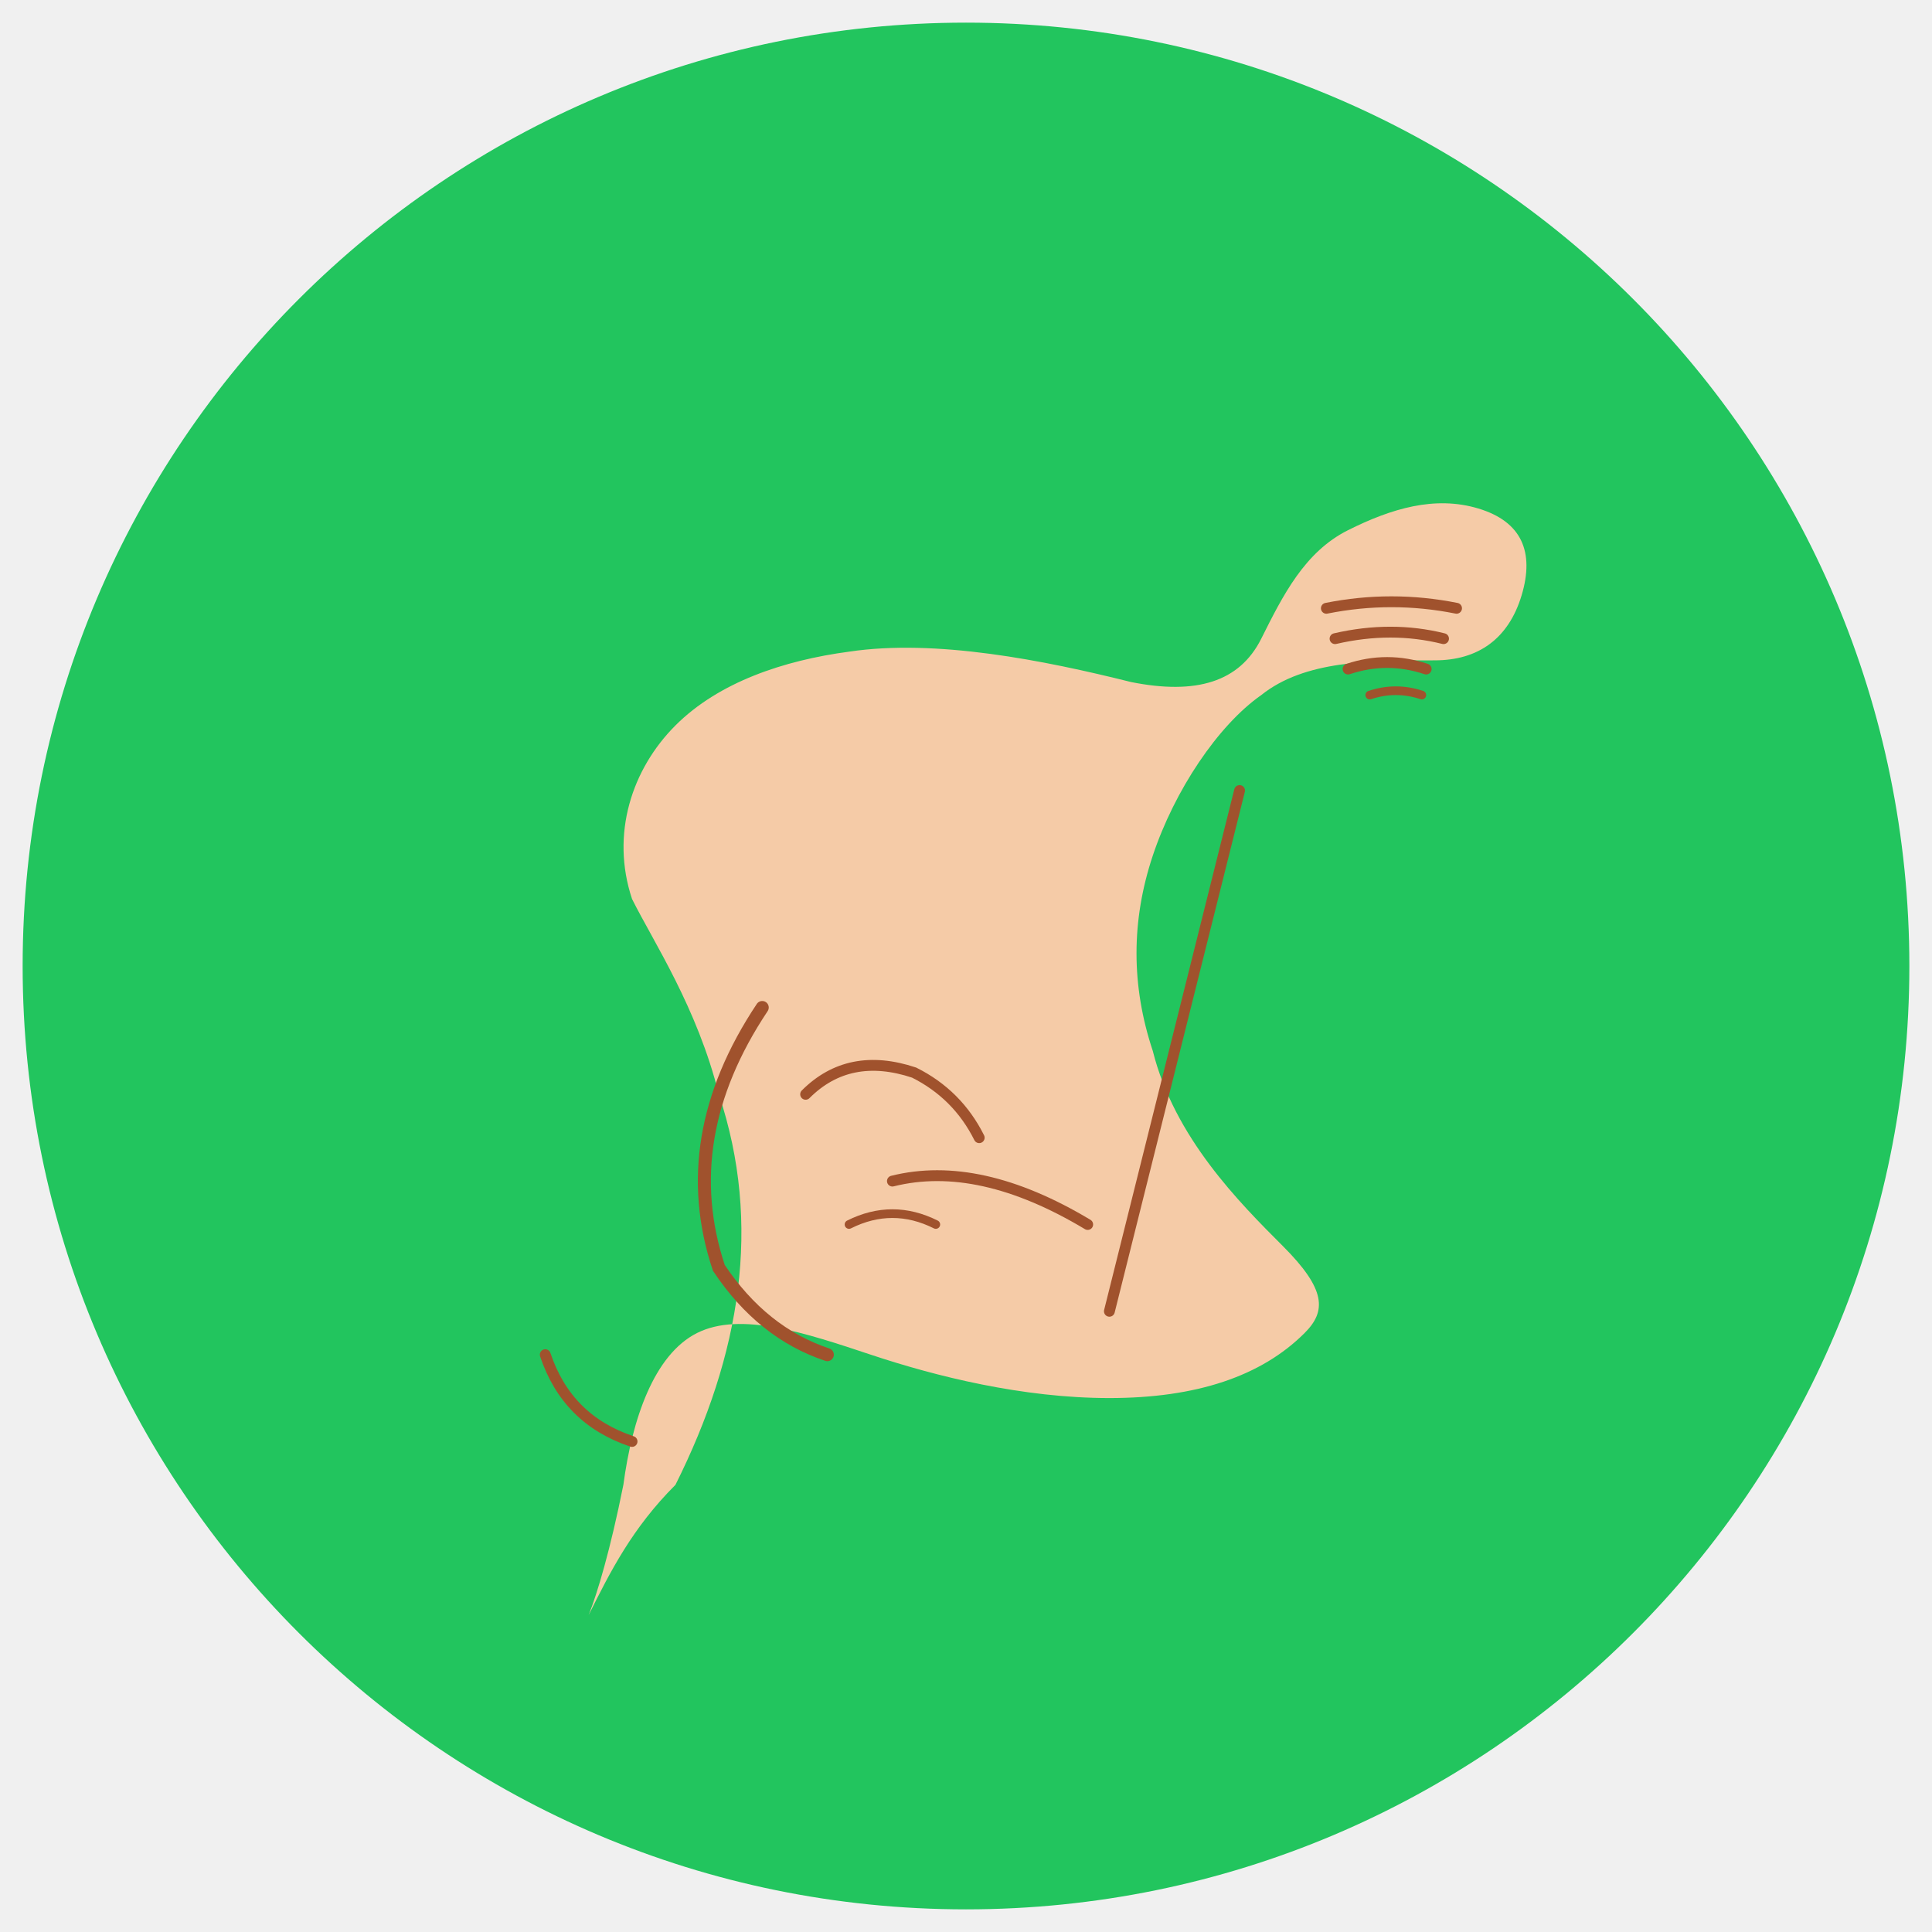
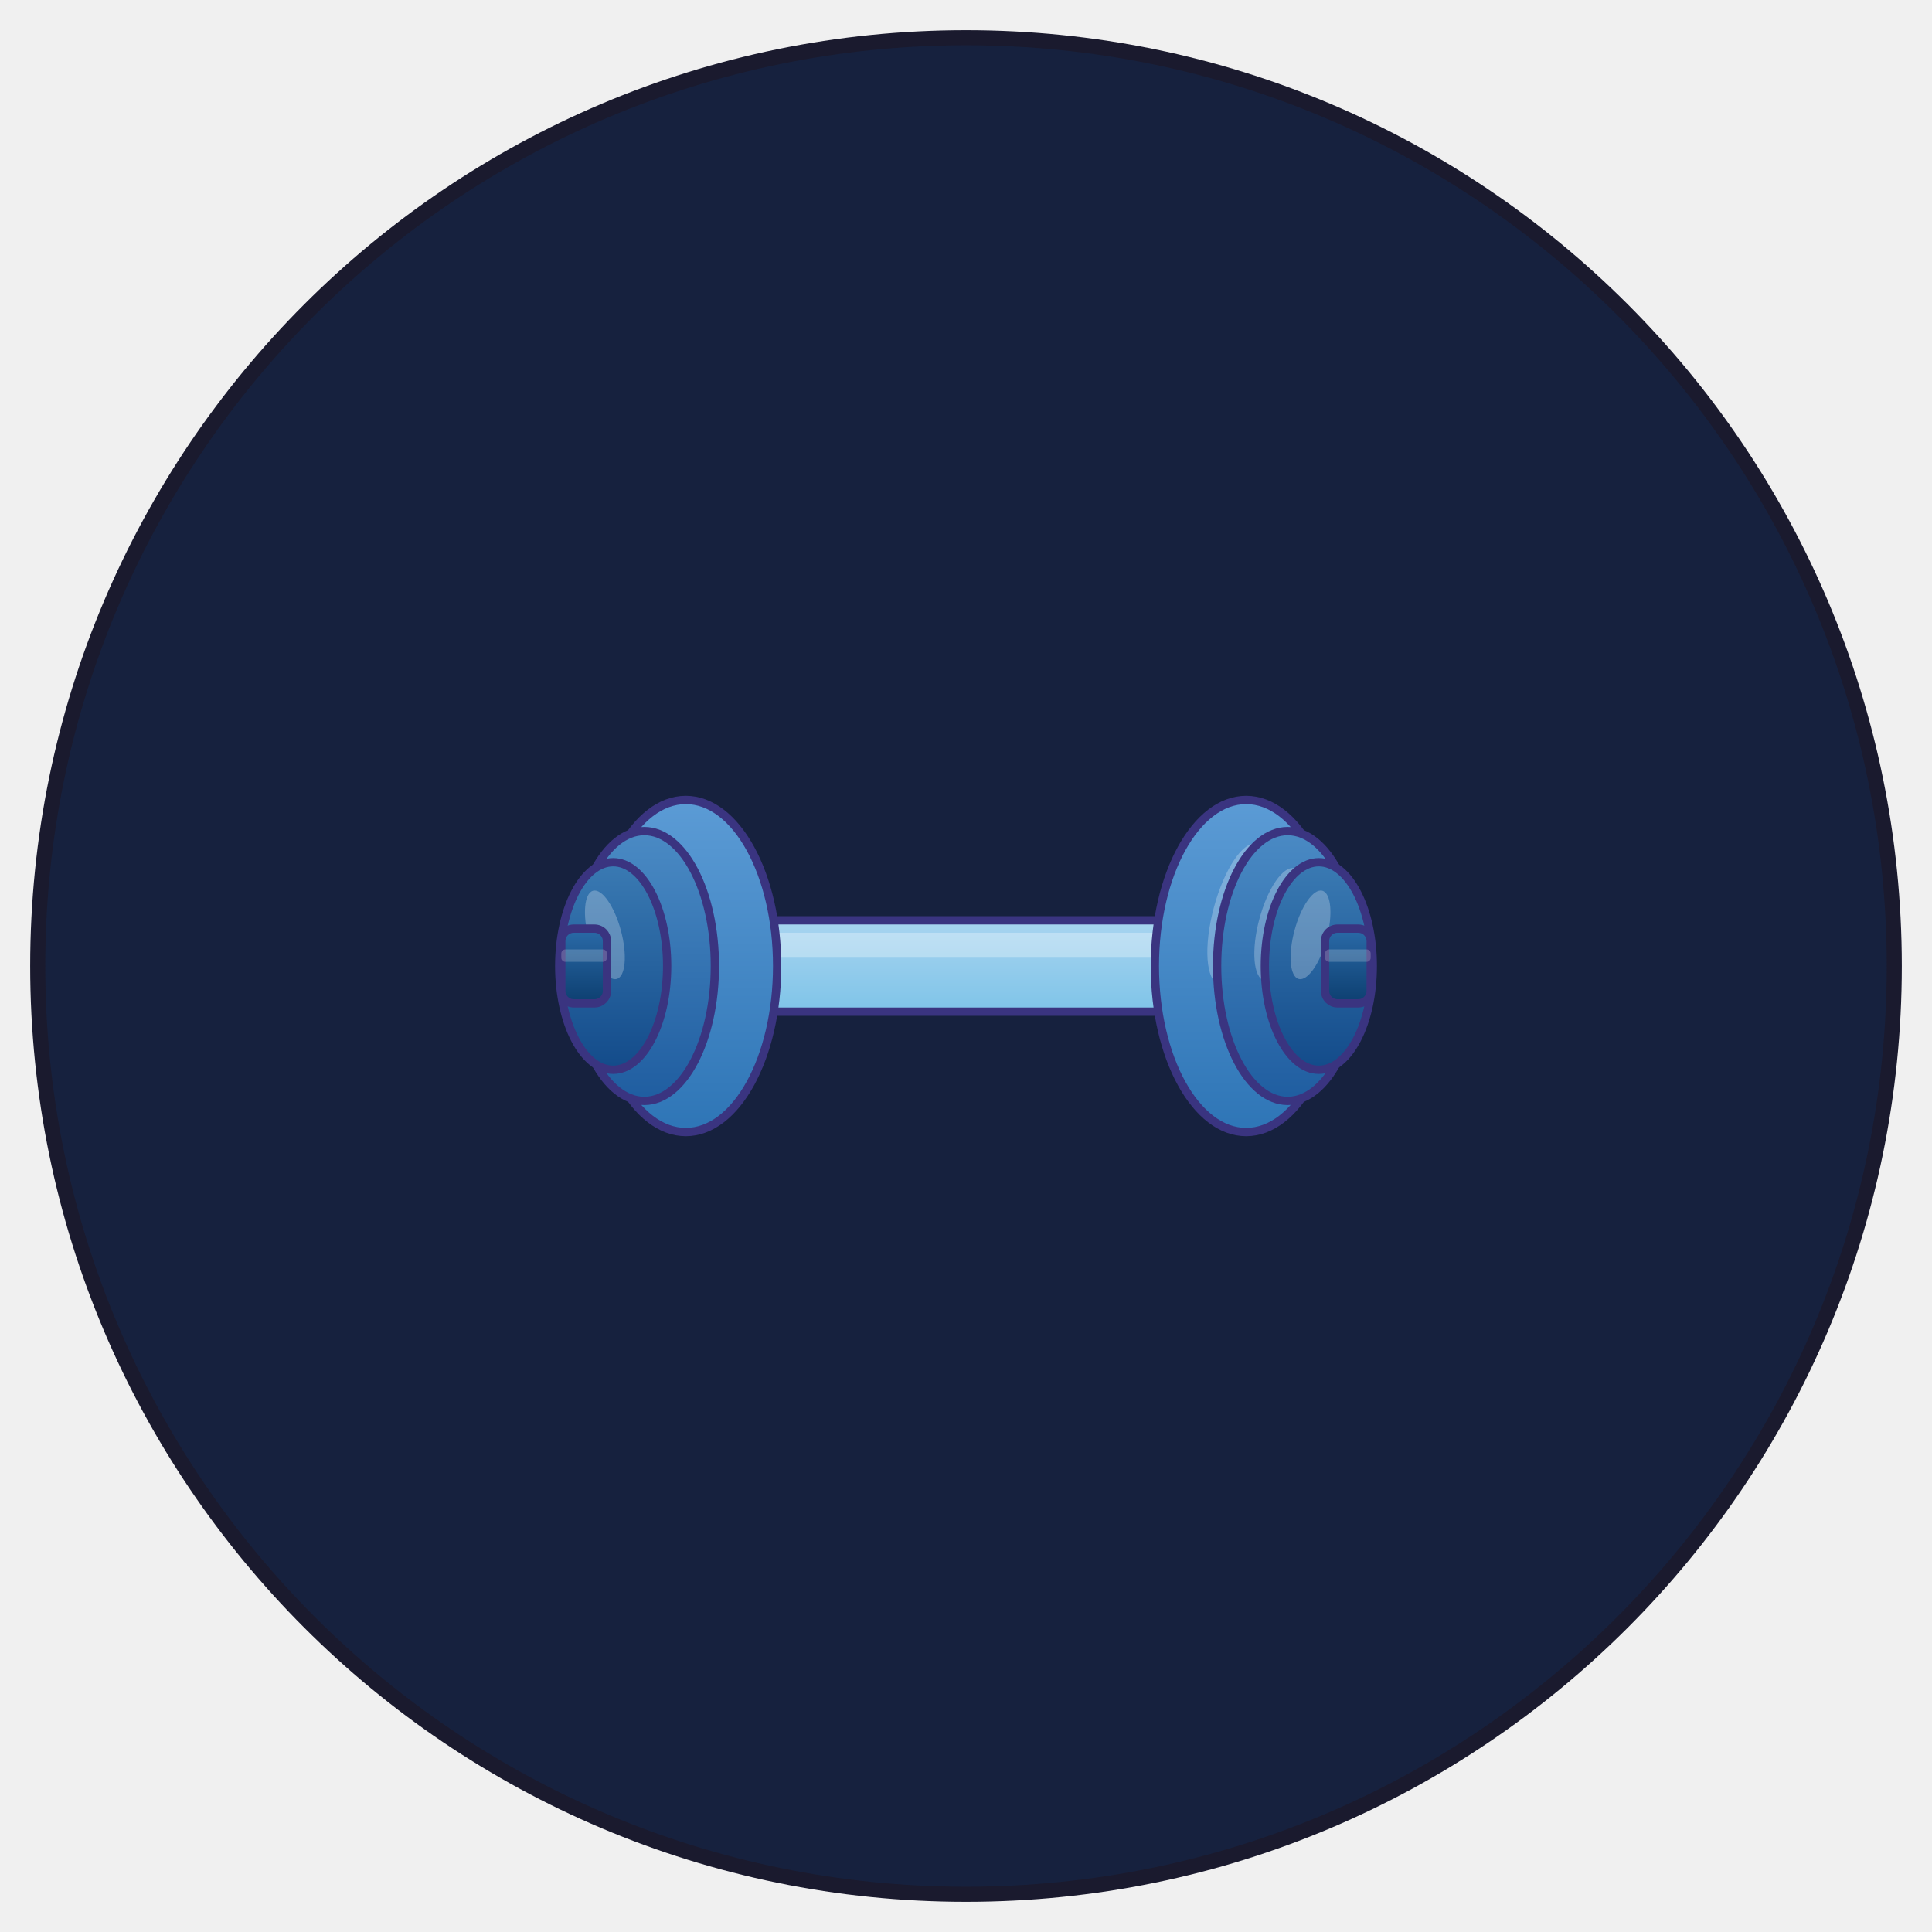
<svg xmlns="http://www.w3.org/2000/svg" viewBox="0 0 512 512">
-   <circle cx="256" cy="256" r="250" fill="#22c55e" />
-   <g transform="translate(110,60) scale(1.15)">
-     <path d="       M 40,320       C 45,310 50,300 60,290       C 75,260 80,230 70,200       C 65,180 55,165 50,155       C 45,140 50,125 60,115       C 70,105 85,100 100,98       C 120,95 145,100 165,105       C 180,108 190,105 195,95       C 200,85 205,75 215,70       C 225,65 235,62 245,65       C 255,68 258,75 255,85       C 252,95 245,100 235,100       C 220,100 205,100 195,108       C 185,115 175,130 170,145       C 165,160 165,175 170,190       C 175,210 190,225 200,235       C 210,245 210,250 205,255       C 195,265 180,270 160,270       C 140,270 120,265 105,260       C 90,255 75,250 65,255       C 55,260 50,275 48,290       C 45,305 42,315 40,320       Z     " fill="#f5cba7" />
-     <path d="M 190,130 Q 175,190 160,250" fill="none" stroke="#a0522d" stroke-width="2.5" stroke-linecap="round" />
-     <path d="M 110,220 Q 130,215 155,230" fill="none" stroke="#a0522d" stroke-width="2.5" stroke-linecap="round" />
-     <path d="M 80,180 Q 60,210 70,240 Q 80,255 95,260" fill="none" stroke="#a0522d" stroke-width="3" stroke-linecap="round" />
-     <path d="M 90,200 Q 100,190 115,195 Q 125,200 130,210" fill="none" stroke="#a0522d" stroke-width="2.5" stroke-linecap="round" />
-     <path d="M 100,230 Q 110,225 120,230" fill="none" stroke="#a0522d" stroke-width="2" stroke-linecap="round" />
-     <path d="M 210,88 Q 225,85 240,88" fill="none" stroke="#a0522d" stroke-width="2.5" stroke-linecap="round" />
-     <path d="M 212,95 Q 225,92 237,95" fill="none" stroke="#a0522d" stroke-width="2.5" stroke-linecap="round" />
-     <path d="M 215,102 Q 224,99 233,102" fill="none" stroke="#a0522d" stroke-width="2.5" stroke-linecap="round" />
-     <path d="M 220,108 Q 226,106 232,108" fill="none" stroke="#a0522d" stroke-width="2" stroke-linecap="round" />
-     <path d="M 50,280 Q 35,275 30,260" fill="none" stroke="#a0522d" stroke-width="2.5" stroke-linecap="round" />
+   <defs>
+     <linearGradient id="plate1" x1="0" y1="0" x2="0" y2="1">
+       <stop offset="0%" stop-color="#5b9bd5" />
+       <stop offset="100%" stop-color="#2e75b6" />
+     </linearGradient>
+     <linearGradient id="plate2" x1="0" y1="0" x2="0" y2="1">
+       <stop offset="0%" stop-color="#4a8ac4" />
+       <stop offset="100%" stop-color="#1f5da0" />
+     </linearGradient>
+     <linearGradient id="plate3" x1="0" y1="0" x2="0" y2="1">
+       <stop offset="0%" stop-color="#3a7ab3" />
+       <stop offset="100%" stop-color="#134b8a" />
+     </linearGradient>
+     <linearGradient id="bar" x1="0" y1="0" x2="0" y2="1">
+       <stop offset="0%" stop-color="#a8d4f0" />
+       <stop offset="100%" stop-color="#7fc4e8" />
+     </linearGradient>
+     <linearGradient id="lock" x1="0" y1="0" x2="0" y2="1">
+       <stop offset="0%" stop-color="#2a6aa8" />
+       <stop offset="100%" stop-color="#0d3f70" />
+     </linearGradient>
+   </defs>
+   <circle cx="256" cy="256" r="248" fill="#1a1a2e" />
+   <circle cx="256" cy="256" r="244" fill="#16213e" />
+   <g transform="translate(256,256) scale(0.55)">
+     <rect x="-130" y="-22" width="260" height="44" rx="14" fill="url(#bar)" stroke="#3a3480" stroke-width="4" />
+     <rect x="-130" y="-16" width="260" height="12" rx="6" fill="white" opacity="0.3" />
+     <ellipse cx="-135" cy="0" rx="44" ry="80" fill="url(#plate1)" stroke="#3a3480" stroke-width="4" />
+     <ellipse cx="-139" cy="-25" rx="12" ry="35" fill="white" opacity="0.25" transform="rotate(-15,-139,-25)" />
+     <ellipse cx="-155" cy="0" rx="34" ry="65" fill="url(#plate2)" stroke="#3a3480" stroke-width="4" />
+     <ellipse cx="-159" cy="-20" rx="10" ry="28" fill="white" opacity="0.25" transform="rotate(-15,-159,-20)" />
+     <ellipse cx="-170" cy="0" rx="26" ry="50" fill="url(#plate3)" stroke="#3a3480" stroke-width="4" />
+     <ellipse cx="-174" cy="-15" rx="8" ry="22" fill="white" opacity="0.25" transform="rotate(-15,-174,-15)" />
+     <rect x="-195" y="-18" width="22" height="36" rx="6" fill="url(#lock)" stroke="#3a3480" stroke-width="4" />
+     <rect x="-195" y="-8" width="22" height="6" rx="2" fill="white" opacity="0.2" />
+     <ellipse cx="135" cy="0" rx="44" ry="80" fill="url(#plate1)" stroke="#3a3480" stroke-width="4" />
+     <ellipse cx="131" cy="-25" rx="12" ry="35" fill="white" opacity="0.25" transform="rotate(15,131,-25)" />
+     <ellipse cx="155" cy="0" rx="34" ry="65" fill="url(#plate2)" stroke="#3a3480" stroke-width="4" />
+     <ellipse cx="151" cy="-20" rx="10" ry="28" fill="white" opacity="0.25" transform="rotate(15,151,-20)" />
+     <ellipse cx="170" cy="0" rx="26" ry="50" fill="url(#plate3)" stroke="#3a3480" stroke-width="4" />
+     <ellipse cx="166" cy="-15" rx="8" ry="22" fill="white" opacity="0.25" transform="rotate(15,166,-15)" />
+     <rect x="173" y="-18" width="22" height="36" rx="6" fill="url(#lock)" stroke="#3a3480" stroke-width="4" />
+     <rect x="173" y="-8" width="22" height="6" rx="2" fill="white" opacity="0.2" />
  </g>
</svg>
